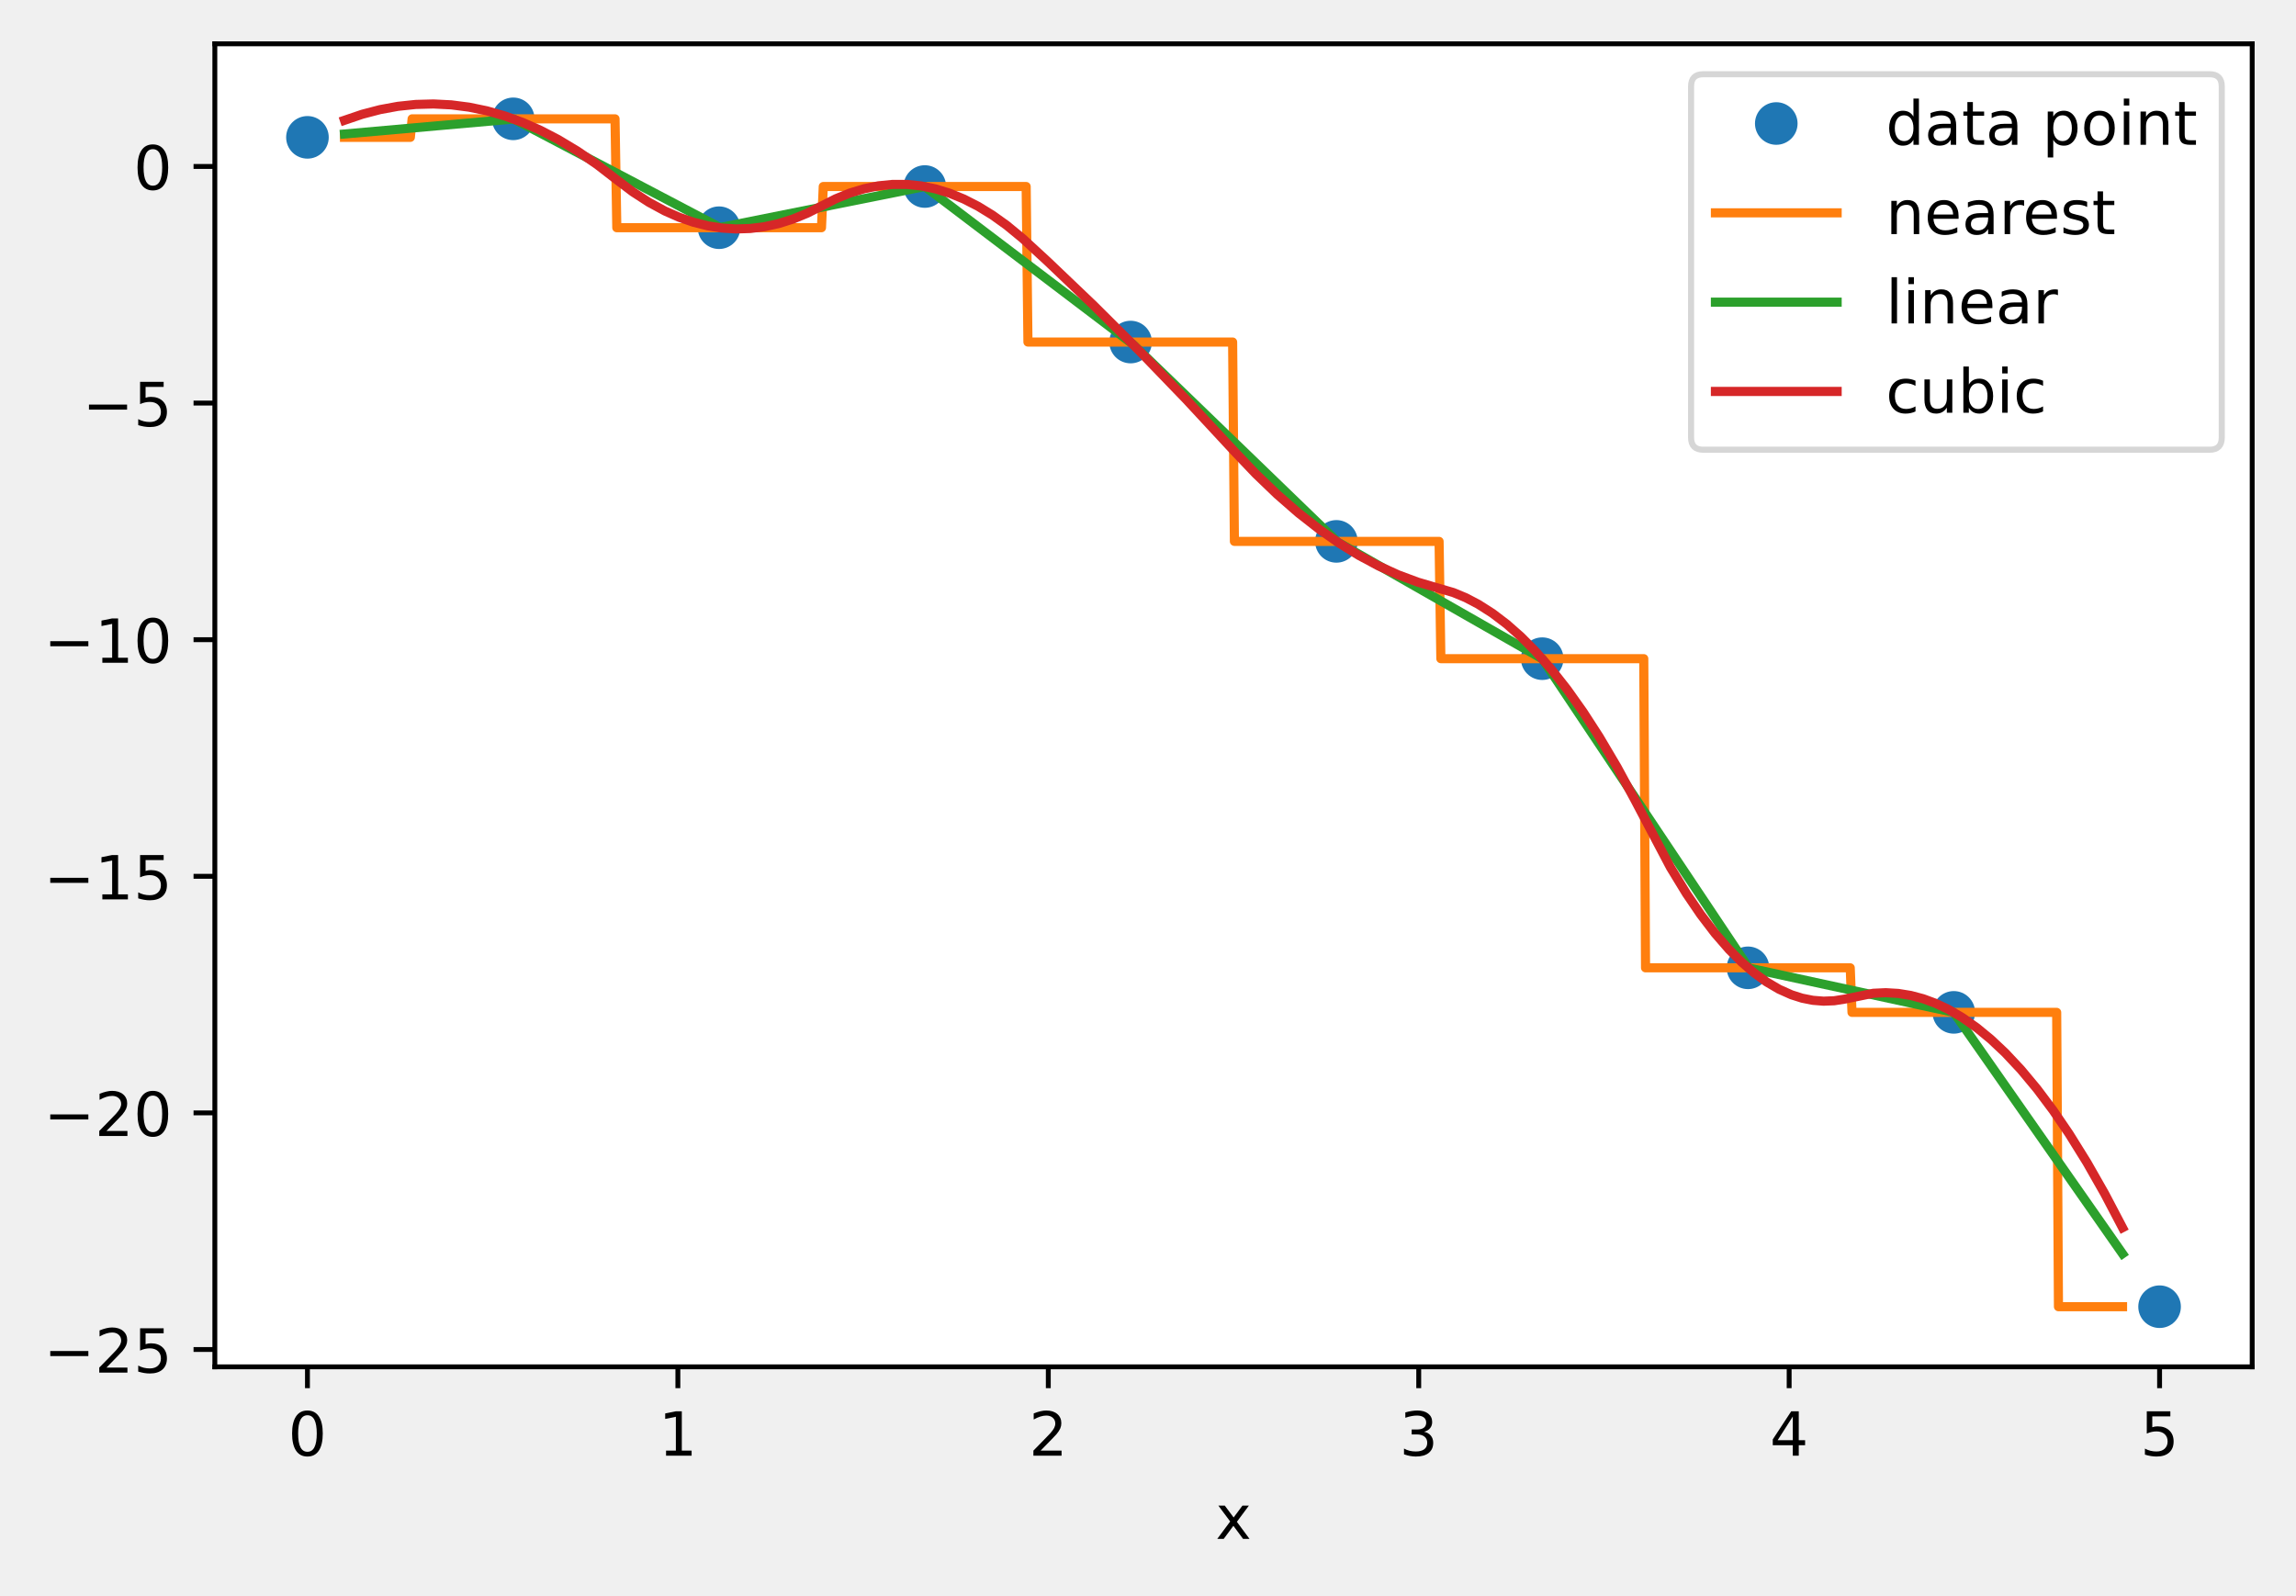
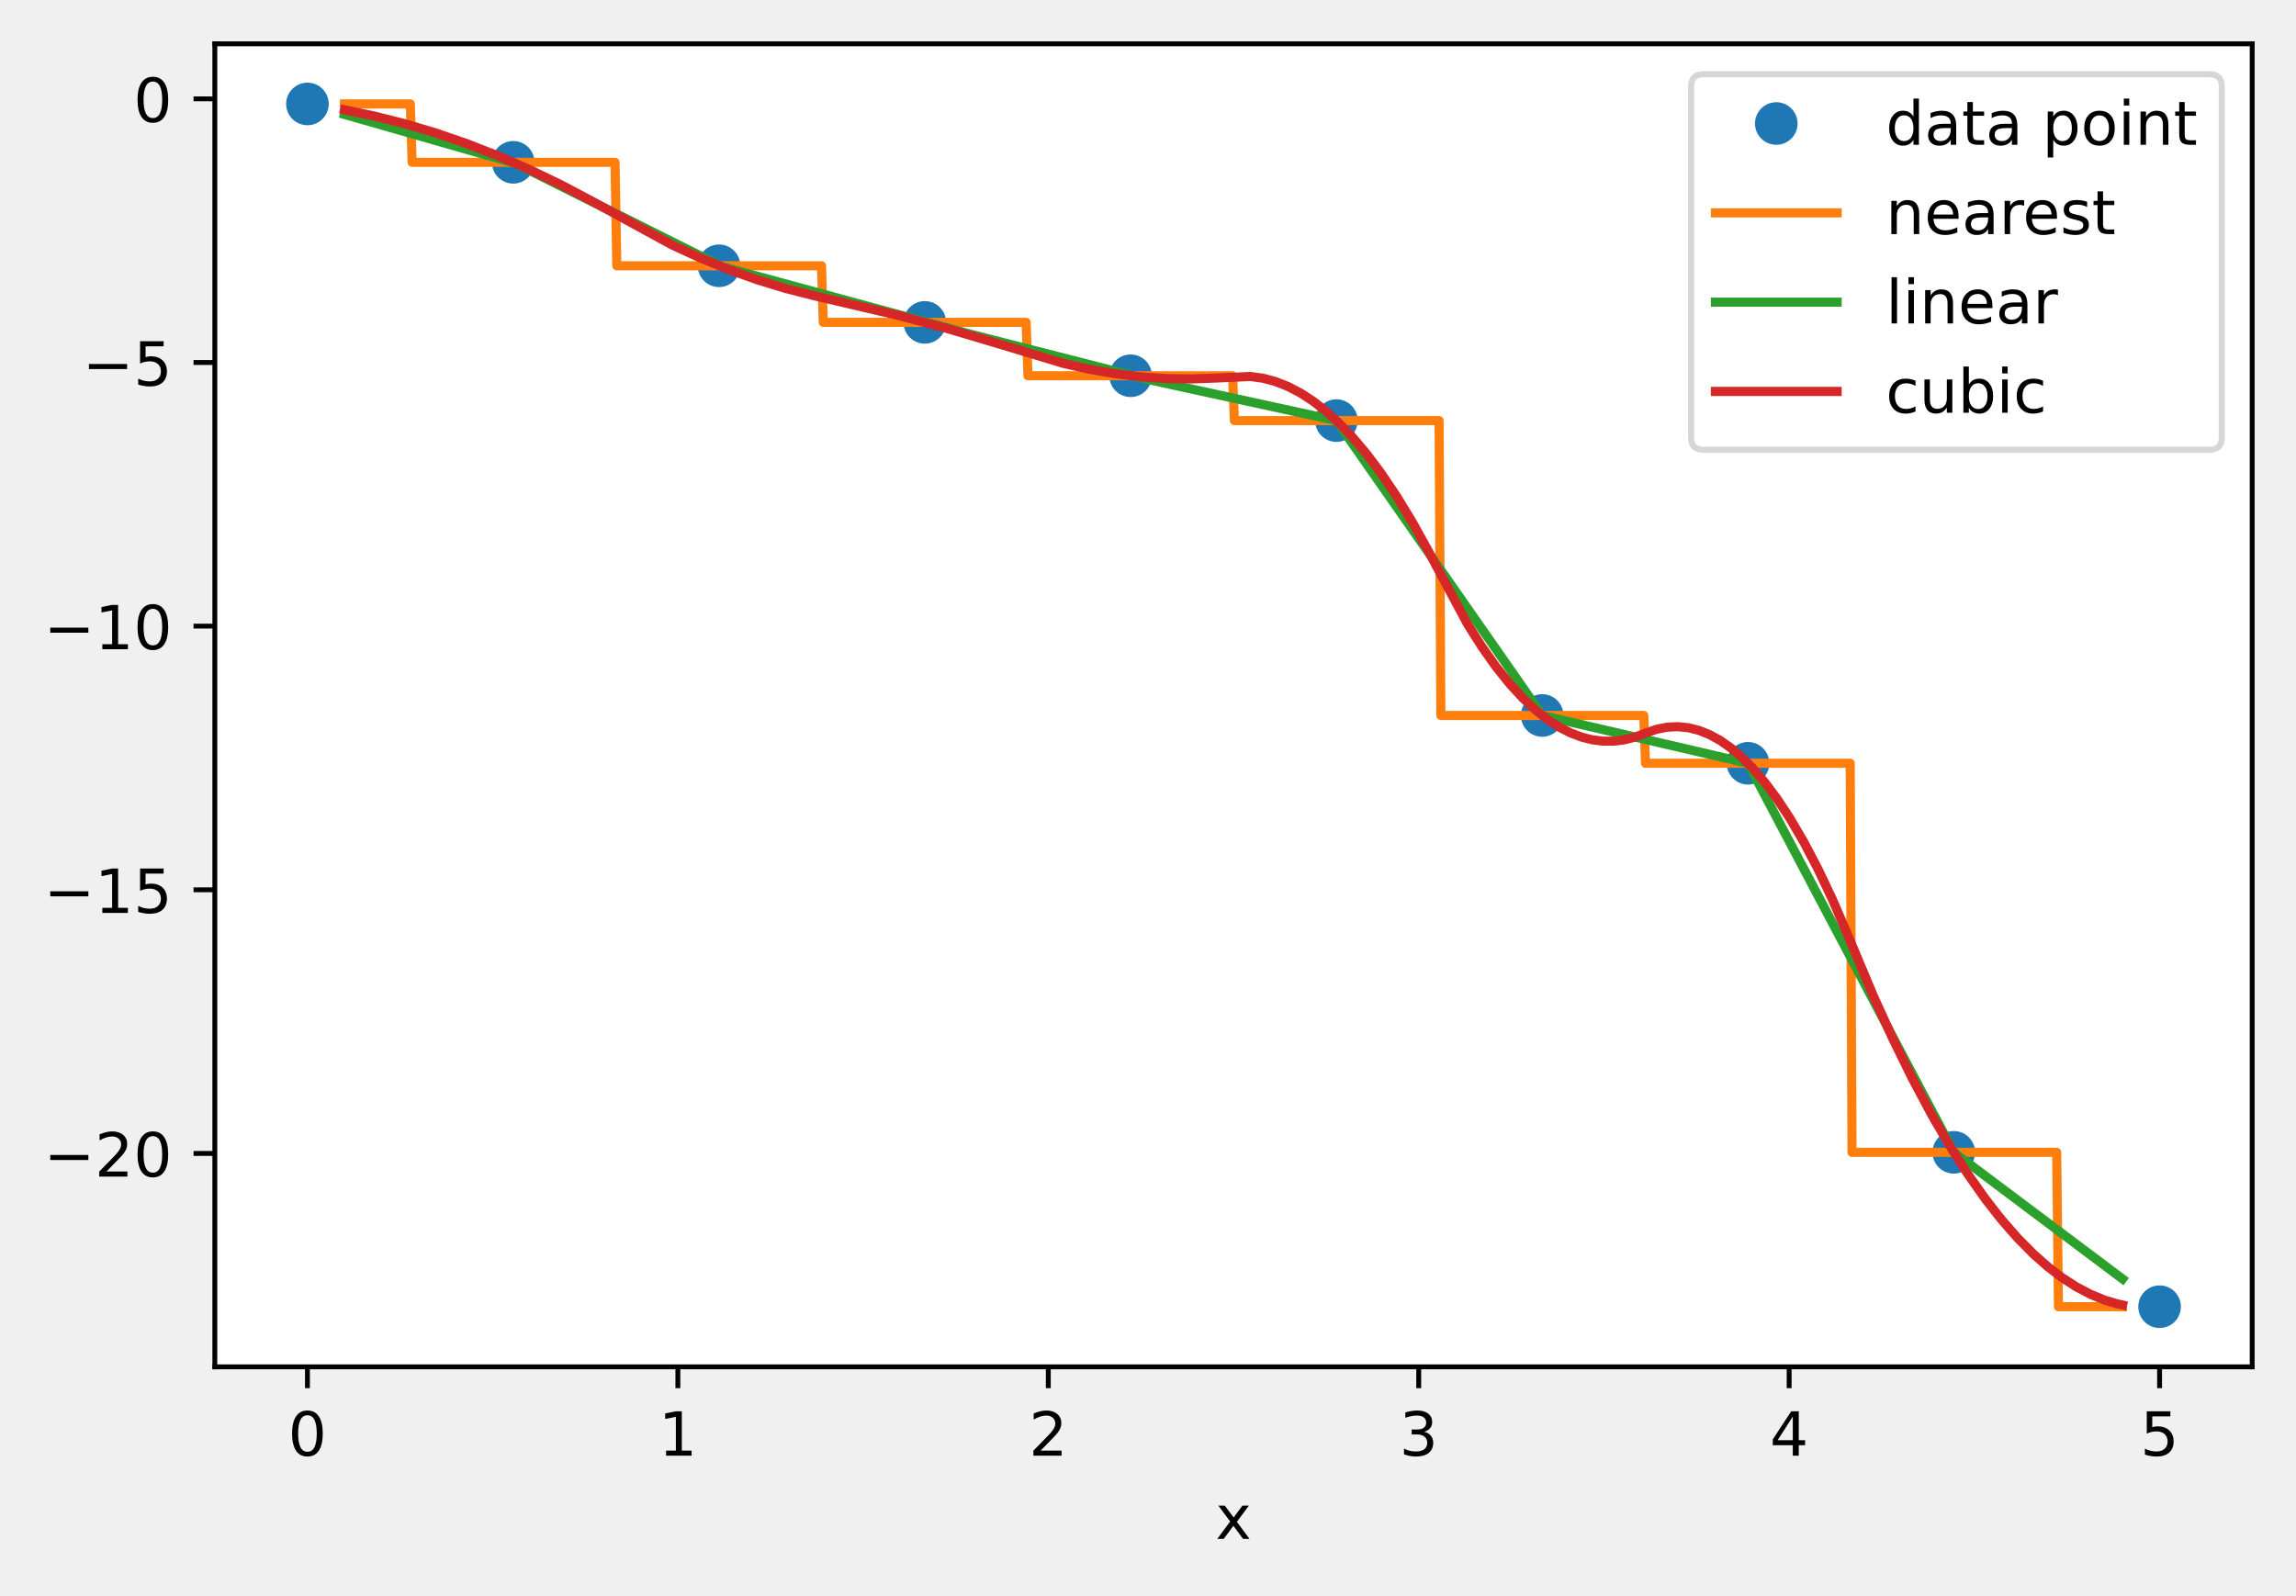
<svg xmlns="http://www.w3.org/2000/svg" xmlns:xlink="http://www.w3.org/1999/xlink" height="262.196pt" version="1.1" viewBox="0 0 377.305 262.196" width="377.305pt">
  <defs>
    <style type="text/css">*{stroke-linecap:butt;stroke-linejoin:round;}</style>
  </defs>
  <g id="figure_1">
    <g id="patch_1">
      <path d="M 0 262.196  L 377.305 262.196  L 377.305 0  L 0 0  z " style="fill:none;" />
    </g>
    <g id="axes_1">
      <g id="patch_2">
        <path d="M 35.305 224.64  L 370.105 224.64  L 370.105 7.2  L 35.305 7.2  z " style="fill:#ffffff;" />
      </g>
      <g id="matplotlib.axis_1">
        <g id="xtick_1">
          <g id="line2d_1">
            <defs>
-               <path d="M 0 0  L 0 3.5  " id="m4b607a6149" style="stroke:#000000;stroke-width:0.8;" />
-             </defs>
-             <g>
-               <use style="stroke:#000000;stroke-width:0.8;" x="50.523" xlink:href="#m4b607a6149" y="224.64" />
+               <path d="M 0 0  L 0 3.5  " id="md61a249557" style="stroke:#000000;stroke-width:0.8;" />
+             </defs>
+             <g>
+               <use style="stroke:#000000;stroke-width:0.8;" x="50.523" xlink:href="#md61a249557" y="224.64" />
            </g>
          </g>
          <g id="text_1">
            <g transform="translate(47.34162 239.2384)scale(0.1 -0.1)">
              <defs>
                <path d="M 31.781 66.406  Q 24.172 66.406 20.328 58.906  Q 16.5 51.422 16.5 36.375  Q 16.5 21.391 20.328 13.891  Q 24.172 6.391 31.781 6.391  Q 39.453 6.391 43.281 13.891  Q 47.125 21.391 47.125 36.375  Q 47.125 51.422 43.281 58.906  Q 39.453 66.406 31.781 66.406  z M 31.781 74.219  Q 44.047 74.219 50.516 64.516  Q 56.984 54.828 56.984 36.375  Q 56.984 17.969 50.516 8.266  Q 44.047 -1.422 31.781 -1.422  Q 19.531 -1.422 13.062 8.266  Q 6.594 17.969 6.594 36.375  Q 6.594 54.828 13.062 64.516  Q 19.531 74.219 31.781 74.219  z " id="DejaVuSans-48" />
              </defs>
              <use xlink:href="#DejaVuSans-48" />
            </g>
          </g>
        </g>
        <g id="xtick_2">
          <g id="line2d_2">
            <g>
-               <use style="stroke:#000000;stroke-width:0.8;" x="111.396" xlink:href="#m4b607a6149" y="224.64" />
+               <use style="stroke:#000000;stroke-width:0.8;" x="111.396" xlink:href="#md61a249557" y="224.64" />
            </g>
          </g>
          <g id="text_2">
            <g transform="translate(108.2143 239.2384)scale(0.1 -0.1)">
              <defs>
                <path d="M 12.406 8.297  L 28.516 8.297  L 28.516 63.922  L 10.984 60.406  L 10.984 69.391  L 28.422 72.906  L 38.281 72.906  L 38.281 8.297  L 54.391 8.297  L 54.391 0  L 12.406 0  z " id="DejaVuSans-49" />
              </defs>
              <use xlink:href="#DejaVuSans-49" />
            </g>
          </g>
        </g>
        <g id="xtick_3">
          <g id="line2d_3">
            <g>
-               <use style="stroke:#000000;stroke-width:0.8;" x="172.268" xlink:href="#m4b607a6149" y="224.64" />
+               <use style="stroke:#000000;stroke-width:0.8;" x="172.268" xlink:href="#md61a249557" y="224.64" />
            </g>
          </g>
          <g id="text_3">
            <g transform="translate(169.0871 239.2384)scale(0.1 -0.1)">
              <defs>
                <path d="M 19.188 8.297  L 53.609 8.297  L 53.609 0  L 7.328 0  L 7.328 8.297  Q 12.938 14.109 22.625 23.891  Q 32.328 33.688 34.812 36.531  Q 39.547 41.844 41.422 45.531  Q 43.312 49.219 43.312 52.781  Q 43.312 58.594 39.234 62.25  Q 35.156 65.922 28.609 65.922  Q 23.969 65.922 18.812 64.312  Q 13.672 62.703 7.812 59.422  L 7.812 69.391  Q 13.766 71.781 18.938 73  Q 24.125 74.219 28.422 74.219  Q 39.75 74.219 46.484 68.547  Q 53.219 62.891 53.219 53.422  Q 53.219 48.922 51.531 44.891  Q 49.859 40.875 45.406 35.406  Q 44.188 33.984 37.641 27.219  Q 31.109 20.453 19.188 8.297  z " id="DejaVuSans-50" />
              </defs>
              <use xlink:href="#DejaVuSans-50" />
            </g>
          </g>
        </g>
        <g id="xtick_4">
          <g id="line2d_4">
            <g>
-               <use style="stroke:#000000;stroke-width:0.8;" x="233.141" xlink:href="#m4b607a6149" y="224.64" />
+               <use style="stroke:#000000;stroke-width:0.8;" x="233.141" xlink:href="#md61a249557" y="224.64" />
            </g>
          </g>
          <g id="text_4">
            <g transform="translate(229.9598 239.2384)scale(0.1 -0.1)">
              <defs>
                <path d="M 40.578 39.312  Q 47.656 37.797 51.625 33  Q 55.609 28.219 55.609 21.188  Q 55.609 10.406 48.188 4.484  Q 40.766 -1.422 27.094 -1.422  Q 22.516 -1.422 17.656 -0.516  Q 12.797 0.391 7.625 2.203  L 7.625 11.719  Q 11.719 9.328 16.594 8.109  Q 21.484 6.891 26.812 6.891  Q 36.078 6.891 40.938 10.547  Q 45.797 14.203 45.797 21.188  Q 45.797 27.641 41.281 31.266  Q 36.766 34.906 28.719 34.906  L 20.219 34.906  L 20.219 43.016  L 29.109 43.016  Q 36.375 43.016 40.234 45.922  Q 44.094 48.828 44.094 54.297  Q 44.094 59.906 40.109 62.906  Q 36.141 65.922 28.719 65.922  Q 24.656 65.922 20.016 65.031  Q 15.375 64.156 9.812 62.312  L 9.812 71.094  Q 15.438 72.656 20.344 73.438  Q 25.25 74.219 29.594 74.219  Q 40.828 74.219 47.359 69.109  Q 53.906 64.016 53.906 55.328  Q 53.906 49.266 50.438 45.094  Q 46.969 40.922 40.578 39.312  z " id="DejaVuSans-51" />
              </defs>
              <use xlink:href="#DejaVuSans-51" />
            </g>
          </g>
        </g>
        <g id="xtick_5">
          <g id="line2d_5">
            <g>
-               <use style="stroke:#000000;stroke-width:0.8;" x="294.014" xlink:href="#m4b607a6149" y="224.64" />
+               <use style="stroke:#000000;stroke-width:0.8;" x="294.014" xlink:href="#md61a249557" y="224.64" />
            </g>
          </g>
          <g id="text_5">
            <g transform="translate(290.8325 239.2384)scale(0.1 -0.1)">
              <defs>
                <path d="M 37.797 64.312  L 12.891 25.391  L 37.797 25.391  z M 35.203 72.906  L 47.609 72.906  L 47.609 25.391  L 58.016 25.391  L 58.016 17.188  L 47.609 17.188  L 47.609 0  L 37.797 0  L 37.797 17.188  L 4.891 17.188  L 4.891 26.703  z " id="DejaVuSans-52" />
              </defs>
              <use xlink:href="#DejaVuSans-52" />
            </g>
          </g>
        </g>
        <g id="xtick_6">
          <g id="line2d_6">
            <g>
-               <use style="stroke:#000000;stroke-width:0.8;" x="354.887" xlink:href="#m4b607a6149" y="224.64" />
+               <use style="stroke:#000000;stroke-width:0.8;" x="354.887" xlink:href="#md61a249557" y="224.64" />
            </g>
          </g>
          <g id="text_6">
            <g transform="translate(351.7053 239.2384)scale(0.1 -0.1)">
              <defs>
                <path d="M 10.797 72.906  L 49.516 72.906  L 49.516 64.594  L 19.828 64.594  L 19.828 46.734  Q 21.969 47.469 24.109 47.828  Q 26.266 48.188 28.422 48.188  Q 40.625 48.188 47.75 41.5  Q 54.891 34.812 54.891 23.391  Q 54.891 11.625 47.562 5.094  Q 40.234 -1.422 26.906 -1.422  Q 22.312 -1.422 17.547 -0.641  Q 12.797 0.141 7.719 1.703  L 7.719 11.625  Q 12.109 9.234 16.797 8.062  Q 21.484 6.891 26.703 6.891  Q 35.156 6.891 40.078 11.328  Q 45.016 15.766 45.016 23.391  Q 45.016 31 40.078 35.438  Q 35.156 39.891 26.703 39.891  Q 22.75 39.891 18.812 39.016  Q 14.891 38.141 10.797 36.281  z " id="DejaVuSans-53" />
              </defs>
              <use xlink:href="#DejaVuSans-53" />
            </g>
          </g>
        </g>
        <g id="text_7">
          <g transform="translate(199.7453 252.9166)scale(0.1 -0.1)">
            <defs>
              <path d="M 54.891 54.688  L 35.109 28.078  L 55.906 0  L 45.312 0  L 29.391 21.484  L 13.484 0  L 2.875 0  L 24.125 28.609  L 4.688 54.688  L 15.281 54.688  L 29.781 35.203  L 44.281 54.688  z " id="DejaVuSans-120" />
            </defs>
            <use xlink:href="#DejaVuSans-120" />
          </g>
        </g>
      </g>
      <g id="matplotlib.axis_2">
        <g id="ytick_1">
          <g id="line2d_7">
            <defs>
-               <path d="M 0 0  L -3.5 0  " id="m56999bd6c0" style="stroke:#000000;stroke-width:0.8;" />
-             </defs>
-             <g>
-               <use style="stroke:#000000;stroke-width:0.8;" x="35.305" xlink:href="#m56999bd6c0" y="221.791" />
+               <path d="M 0 0  L -3.5 0  " id="mfd9211134d" style="stroke:#000000;stroke-width:0.8;" />
+             </defs>
+             <g>
+               <use style="stroke:#000000;stroke-width:0.8;" x="35.305" xlink:href="#mfd9211134d" y="189.568" />
            </g>
          </g>
          <g id="text_8">
-             <g transform="translate(7.2 225.5907)scale(0.1 -0.1)">
+             <g transform="translate(7.2 193.3668)scale(0.1 -0.1)">
              <defs>
                <path d="M 10.594 35.5  L 73.188 35.5  L 73.188 27.203  L 10.594 27.203  z " id="DejaVuSans-8722" />
              </defs>
-               <use xlink:href="#DejaVuSans-8722" />
-               <use x="83.789" xlink:href="#DejaVuSans-50" />
-               <use x="147.412" xlink:href="#DejaVuSans-53" />
-             </g>
-           </g>
-         </g>
-         <g id="ytick_2">
-           <g id="line2d_8">
-             <g>
-               <use style="stroke:#000000;stroke-width:0.8;" x="35.305" xlink:href="#m56999bd6c0" y="182.905" />
-             </g>
-           </g>
-           <g id="text_9">
-             <g transform="translate(7.2 186.7039)scale(0.1 -0.1)">
              <use xlink:href="#DejaVuSans-8722" />
              <use x="83.789" xlink:href="#DejaVuSans-50" />
              <use x="147.412" xlink:href="#DejaVuSans-48" />
            </g>
          </g>
        </g>
-         <g id="ytick_3">
-           <g id="line2d_9">
-             <g>
-               <use style="stroke:#000000;stroke-width:0.8;" x="35.305" xlink:href="#m56999bd6c0" y="144.018" />
-             </g>
-           </g>
-           <g id="text_10">
-             <g transform="translate(7.2 147.8171)scale(0.1 -0.1)">
+         <g id="ytick_2">
+           <g id="line2d_8">
+             <g>
+               <use style="stroke:#000000;stroke-width:0.8;" x="35.305" xlink:href="#mfd9211134d" y="146.237" />
+             </g>
+           </g>
+           <g id="text_9">
+             <g transform="translate(7.2 150.0357)scale(0.1 -0.1)">
              <use xlink:href="#DejaVuSans-8722" />
              <use x="83.789" xlink:href="#DejaVuSans-49" />
              <use x="147.412" xlink:href="#DejaVuSans-53" />
            </g>
          </g>
        </g>
-         <g id="ytick_4">
-           <g id="line2d_10">
-             <g>
-               <use style="stroke:#000000;stroke-width:0.8;" x="35.305" xlink:href="#m56999bd6c0" y="105.131" />
-             </g>
-           </g>
-           <g id="text_11">
-             <g transform="translate(7.2 108.9303)scale(0.1 -0.1)">
+         <g id="ytick_3">
+           <g id="line2d_9">
+             <g>
+               <use style="stroke:#000000;stroke-width:0.8;" x="35.305" xlink:href="#mfd9211134d" y="102.905" />
+             </g>
+           </g>
+           <g id="text_10">
+             <g transform="translate(7.2 106.7047)scale(0.1 -0.1)">
              <use xlink:href="#DejaVuSans-8722" />
              <use x="83.789" xlink:href="#DejaVuSans-49" />
              <use x="147.412" xlink:href="#DejaVuSans-48" />
            </g>
          </g>
        </g>
+         <g id="ytick_4">
+           <g id="line2d_10">
+             <g>
+               <use style="stroke:#000000;stroke-width:0.8;" x="35.305" xlink:href="#mfd9211134d" y="59.574" />
+             </g>
+           </g>
+           <g id="text_11">
+             <g transform="translate(13.5625 63.37366)scale(0.1 -0.1)">
+               <use xlink:href="#DejaVuSans-8722" />
+               <use x="83.789" xlink:href="#DejaVuSans-53" />
+             </g>
+           </g>
+         </g>
        <g id="ytick_5">
          <g id="line2d_11">
            <g>
-               <use style="stroke:#000000;stroke-width:0.8;" x="35.305" xlink:href="#m56999bd6c0" y="66.244" />
+               <use style="stroke:#000000;stroke-width:0.8;" x="35.305" xlink:href="#mfd9211134d" y="16.243" />
            </g>
          </g>
          <g id="text_12">
-             <g transform="translate(13.5625 70.04354)scale(0.1 -0.1)">
-               <use xlink:href="#DejaVuSans-8722" />
-               <use x="83.789" xlink:href="#DejaVuSans-53" />
-             </g>
-           </g>
-         </g>
-         <g id="ytick_6">
-           <g id="line2d_12">
-             <g>
-               <use style="stroke:#000000;stroke-width:0.8;" x="35.305" xlink:href="#m56999bd6c0" y="27.358" />
-             </g>
-           </g>
-           <g id="text_13">
-             <g transform="translate(21.94219 31.15675)scale(0.1 -0.1)">
+             <g transform="translate(21.94219 20.04263)scale(0.1 -0.1)">
              <use xlink:href="#DejaVuSans-48" />
            </g>
          </g>
        </g>
      </g>
+       <g id="line2d_12">
+         <defs>
+           <path d="M 0 3  C 0.796 3 1.559 2.684 2.121 2.121  C 2.684 1.559 3 0.796 3 0  C 3 -0.796 2.684 -1.559 2.121 -2.121  C 1.559 -2.684 0.796 -3 0 -3  C -0.796 -3 -1.559 -2.684 -2.121 -2.121  C -2.684 -1.559 -3 -0.796 -3 0  C -3 0.796 -2.684 1.559 -2.121 2.121  C -1.559 2.684 -0.796 3 0 3  z " id="m081d54d1bf" style="stroke:#1f77b4;" />
+         </defs>
+         <g clip-path="url(#pec4d438a23)">
+           <use style="fill:#1f77b4;stroke:#1f77b4;" x="50.523" xlink:href="#m081d54d1bf" y="17.084" />
+           <use style="fill:#1f77b4;stroke:#1f77b4;" x="84.341" xlink:href="#m081d54d1bf" y="26.674" />
+           <use style="fill:#1f77b4;stroke:#1f77b4;" x="118.159" xlink:href="#m081d54d1bf" y="43.681" />
+           <use style="fill:#1f77b4;stroke:#1f77b4;" x="151.977" xlink:href="#m081d54d1bf" y="52.982" />
+           <use style="fill:#1f77b4;stroke:#1f77b4;" x="185.796" xlink:href="#m081d54d1bf" y="61.756" />
+           <use style="fill:#1f77b4;stroke:#1f77b4;" x="219.614" xlink:href="#m081d54d1bf" y="69.125" />
+           <use style="fill:#1f77b4;stroke:#1f77b4;" x="253.432" xlink:href="#m081d54d1bf" y="117.588" />
+           <use style="fill:#1f77b4;stroke:#1f77b4;" x="287.25" xlink:href="#m081d54d1bf" y="125.445" />
+           <use style="fill:#1f77b4;stroke:#1f77b4;" x="321.068" xlink:href="#m081d54d1bf" y="189.386" />
+           <use style="fill:#1f77b4;stroke:#1f77b4;" x="354.887" xlink:href="#m081d54d1bf" y="214.756" />
+         </g>
+       </g>
      <g id="line2d_13">
-         <defs>
-           <path d="M 0 3  C 0.796 3 1.559 2.684 2.121 2.121  C 2.684 1.559 3 0.796 3 0  C 3 -0.796 2.684 -1.559 2.121 -2.121  C 1.559 -2.684 0.796 -3 0 -3  C -0.796 -3 -1.559 -2.684 -2.121 -2.121  C -2.684 -1.559 -3 -0.796 -3 0  C -3 0.796 -2.684 1.559 -2.121 2.121  C -1.559 2.684 -0.796 3 0 3  z " id="m42712ae49e" style="stroke:#1f77b4;" />
-         </defs>
-         <g clip-path="url(#pb7394a1b61)">
-           <use style="fill:#1f77b4;stroke:#1f77b4;" x="50.523" xlink:href="#m42712ae49e" y="22.572" />
-           <use style="fill:#1f77b4;stroke:#1f77b4;" x="84.341" xlink:href="#m42712ae49e" y="19.531" />
-           <use style="fill:#1f77b4;stroke:#1f77b4;" x="118.159" xlink:href="#m42712ae49e" y="37.424" />
-           <use style="fill:#1f77b4;stroke:#1f77b4;" x="151.977" xlink:href="#m42712ae49e" y="30.655" />
-           <use style="fill:#1f77b4;stroke:#1f77b4;" x="185.796" xlink:href="#m42712ae49e" y="56.215" />
-           <use style="fill:#1f77b4;stroke:#1f77b4;" x="219.614" xlink:href="#m42712ae49e" y="88.975" />
-           <use style="fill:#1f77b4;stroke:#1f77b4;" x="253.432" xlink:href="#m42712ae49e" y="108.253" />
-           <use style="fill:#1f77b4;stroke:#1f77b4;" x="287.25" xlink:href="#m42712ae49e" y="159.061" />
-           <use style="fill:#1f77b4;stroke:#1f77b4;" x="321.068" xlink:href="#m42712ae49e" y="166.383" />
-           <use style="fill:#1f77b4;stroke:#1f77b4;" x="354.887" xlink:href="#m42712ae49e" y="214.756" />
-         </g>
+         <path clip-path="url(#pec4d438a23)" d="M 56.61 17.084  L 67.432 17.084  L 67.724 26.674  L 101.067 26.674  L 101.36 43.681  L 134.995 43.681  L 135.288 52.982  L 168.631 52.982  L 168.923 61.756  L 202.558 61.756  L 202.851 69.125  L 236.486 69.125  L 236.779 117.588  L 270.122 117.588  L 270.414 125.445  L 304.05 125.445  L 304.342 189.386  L 337.977 189.386  L 338.27 214.756  L 348.799 214.756  L 348.799 214.756  " style="fill:none;stroke:#ff7f0e;stroke-linecap:square;stroke-width:1.5;" />
      </g>
      <g id="line2d_14">
-         <path clip-path="url(#pb7394a1b61)" d="M 56.61 22.572  L 67.432 22.572  L 67.724 19.531  L 101.067 19.531  L 101.36 37.424  L 134.995 37.424  L 135.288 30.655  L 168.631 30.655  L 168.923 56.215  L 202.558 56.215  L 202.851 88.975  L 236.486 88.975  L 236.779 108.253  L 270.122 108.253  L 270.414 159.061  L 304.05 159.061  L 304.342 166.383  L 337.977 166.383  L 338.27 214.756  L 348.799 214.756  L 348.799 214.756  " style="fill:none;stroke:#ff7f0e;stroke-linecap:square;stroke-width:1.5;" />
+         <path clip-path="url(#pec4d438a23)" d="M 56.61 18.81  L 84.688 26.848  L 118.616 43.806  L 159.271 54.874  L 188.519 62.349  L 219.522 69.105  L 220.107 69.832  L 253.45 117.592  L 287.086 125.407  L 287.378 125.687  L 321.013 189.282  L 321.891 190.003  L 348.799 210.19  L 348.799 210.19  " style="fill:none;stroke:#2ca02c;stroke-linecap:square;stroke-width:1.5;" />
      </g>
      <g id="line2d_15">
-         <path clip-path="url(#pb7394a1b61)" d="M 56.61 22.025  L 84.396 19.56  L 118.324 37.391  L 151.959 30.659  L 154.299 32.41  L 186.179 56.587  L 219.815 89.09  L 253.45 108.281  L 287.378 159.089  L 321.013 166.371  L 321.891 167.559  L 348.799 206.049  L 348.799 206.049  " style="fill:none;stroke:#2ca02c;stroke-linecap:square;stroke-width:1.5;" />
-       </g>
-       <g id="line2d_16">
-         <path clip-path="url(#pb7394a1b61)" d="M 56.61 19.771  L 59.535 18.777  L 62.46 18.012  L 65.385 17.475  L 68.309 17.166  L 71.234 17.086  L 74.159 17.234  L 77.084 17.611  L 80.009 18.215  L 82.933 19.049  L 85.858 20.11  L 88.783 21.401  L 91.708 22.919  L 94.925 24.853  L 98.143 27.064  L 101.36 29.55  L 103.992 31.538  L 106.624 33.246  L 109.257 34.674  L 111.597 35.707  L 113.937 36.519  L 116.276 37.11  L 118.616 37.479  L 120.956 37.626  L 123.296 37.552  L 125.636 37.257  L 127.976 36.74  L 130.315 36.001  L 132.655 35.041  L 134.995 33.86  L 137.335 32.673  L 139.675 31.723  L 142.015 31.013  L 144.355 30.54  L 146.694 30.307  L 149.034 30.311  L 151.374 30.554  L 153.714 31.035  L 156.054 31.755  L 158.394 32.713  L 160.734 33.909  L 163.073 35.344  L 165.413 37.017  L 168.046 39.184  L 172.14 42.953  L 179.745 50.215  L 187.349 57.788  L 194.954 65.67  L 202.851 74.183  L 206.361 77.869  L 209.87 81.243  L 213.38 84.305  L 216.89 87.056  L 220.107 89.303  L 223.325 91.288  L 226.542 93.01  L 229.759 94.471  L 232.977 95.67  L 235.901 96.532  L 238.826 97.383  L 240.874 98.234  L 242.921 99.305  L 245.261 100.797  L 247.601 102.576  L 249.94 104.64  L 252.28 106.991  L 254.913 109.978  L 257.545 113.328  L 260.177 117.039  L 262.81 121.113  L 265.734 126.065  L 268.659 131.464  L 274.509 142.56  L 277.141 146.872  L 279.481 150.31  L 281.821 153.377  L 284.161 156.072  L 286.208 158.126  L 288.256 159.895  L 290.303 161.379  L 292.35 162.579  L 294.398 163.495  L 296.153 164.053  L 297.907 164.402  L 299.662 164.542  L 301.417 164.474  L 303.172 164.196  L 307.852 163.242  L 309.899 163.149  L 311.947 163.268  L 313.994 163.6  L 316.041 164.144  L 318.089 164.901  L 320.136 165.871  L 322.476 167.239  L 324.816 168.885  L 327.156 170.809  L 329.495 173.011  L 332.128 175.819  L 334.76 178.979  L 337.392 182.491  L 340.025 186.354  L 342.95 191.058  L 345.874 196.196  L 348.799 201.768  L 348.799 201.768  " style="fill:none;stroke:#d62728;stroke-linecap:square;stroke-width:1.5;" />
+         <path clip-path="url(#pec4d438a23)" d="M 56.61 18.051  L 61.582 19.089  L 66.555 20.348  L 71.527 21.83  L 76.499 23.534  L 81.764 25.581  L 87.028 27.876  L 92.293 30.421  L 97.558 33.215  L 110.427 40.25  L 115.106 42.405  L 119.786 44.318  L 124.466 45.99  L 129.146 47.42  L 133.825 48.608  L 147.864 51.898  L 156.054 54.111  L 164.536 56.638  L 174.773 59.731  L 179.16 60.719  L 183.547 61.466  L 187.642 61.946  L 191.737 62.216  L 195.831 62.276  L 199.926 62.126  L 205.483 61.874  L 207.531 62.157  L 209.578 62.701  L 211.625 63.505  L 213.673 64.568  L 215.72 65.891  L 217.767 67.474  L 219.815 69.317  L 222.155 71.742  L 224.495 74.506  L 226.834 77.609  L 229.467 81.506  L 232.099 85.832  L 234.731 90.588  L 241.166 102.578  L 243.506 106.277  L 245.846 109.582  L 248.186 112.493  L 250.233 114.717  L 252.28 116.639  L 254.328 118.26  L 256.375 119.578  L 258.13 120.468  L 259.885 121.137  L 261.64 121.584  L 263.395 121.809  L 265.15 121.812  L 266.904 121.594  L 268.659 121.154  L 270.414 120.493  L 272.169 119.873  L 273.924 119.518  L 275.679 119.427  L 277.434 119.6  L 279.189 120.038  L 280.944 120.74  L 282.698 121.706  L 284.453 122.937  L 286.208 124.432  L 287.963 126.192  L 290.01 128.579  L 292.058 131.325  L 294.105 134.432  L 296.445 138.423  L 298.785 142.884  L 301.125 147.816  L 303.757 153.925  L 307.852 163.679  L 311.069 170.754  L 314.286 177.303  L 317.504 183.327  L 320.429 188.346  L 323.353 192.931  L 326.278 197.081  L 328.91 200.444  L 331.543 203.456  L 334.175 206.115  L 336.515 208.183  L 338.855 209.973  L 341.195 211.485  L 343.535 212.719  L 345.874 213.675  L 347.922 214.283  L 348.799 214.478  L 348.799 214.478  " style="fill:none;stroke:#d62728;stroke-linecap:square;stroke-width:1.5;" />
      </g>
      <g id="patch_3">
        <path d="M 35.305 224.64  L 35.305 7.2  " style="fill:none;stroke:#000000;stroke-linecap:square;stroke-linejoin:miter;stroke-width:0.8;" />
      </g>
      <g id="patch_4">
        <path d="M 370.105 224.64  L 370.105 7.2  " style="fill:none;stroke:#000000;stroke-linecap:square;stroke-linejoin:miter;stroke-width:0.8;" />
      </g>
      <g id="patch_5">
        <path d="M 35.305 224.64  L 370.105 224.64  " style="fill:none;stroke:#000000;stroke-linecap:square;stroke-linejoin:miter;stroke-width:0.8;" />
      </g>
      <g id="patch_6">
        <path d="M 35.305 7.2  L 370.105 7.2  " style="fill:none;stroke:#000000;stroke-linecap:square;stroke-linejoin:miter;stroke-width:0.8;" />
      </g>
      <g id="legend_1">
        <g id="patch_7">
          <path d="M 279.898 73.912  L 363.105 73.912  Q 365.105 73.912 365.105 71.912  L 365.105 14.2  Q 365.105 12.2 363.105 12.2  L 279.898 12.2  Q 277.898 12.2 277.898 14.2  L 277.898 71.912  Q 277.898 73.912 279.898 73.912  z " style="fill:#ffffff;opacity:0.8;stroke:#cccccc;stroke-linejoin:miter;" />
        </g>
-         <g id="line2d_17" />
-         <g id="line2d_18">
+         <g id="line2d_16" />
+         <g id="line2d_17">
          <g>
-             <use style="fill:#1f77b4;stroke:#1f77b4;" x="291.898" xlink:href="#m42712ae49e" y="20.298" />
-           </g>
-         </g>
-         <g id="text_14">
+             <use style="fill:#1f77b4;stroke:#1f77b4;" x="291.898" xlink:href="#m081d54d1bf" y="20.298" />
+           </g>
+         </g>
+         <g id="text_13">
          <g transform="translate(309.8984 23.79844)scale(0.1 -0.1)">
            <defs>
              <path d="M 45.406 46.391  L 45.406 75.984  L 54.391 75.984  L 54.391 0  L 45.406 0  L 45.406 8.203  Q 42.578 3.328 38.25 0.953  Q 33.938 -1.422 27.875 -1.422  Q 17.969 -1.422 11.734 6.484  Q 5.516 14.406 5.516 27.297  Q 5.516 40.188 11.734 48.094  Q 17.969 56 27.875 56  Q 33.938 56 38.25 53.625  Q 42.578 51.266 45.406 46.391  z M 14.797 27.297  Q 14.797 17.391 18.875 11.75  Q 22.953 6.109 30.078 6.109  Q 37.203 6.109 41.297 11.75  Q 45.406 17.391 45.406 27.297  Q 45.406 37.203 41.297 42.844  Q 37.203 48.484 30.078 48.484  Q 22.953 48.484 18.875 42.844  Q 14.797 37.203 14.797 27.297  z " id="DejaVuSans-100" />
              <path d="M 34.281 27.484  Q 23.391 27.484 19.188 25  Q 14.984 22.516 14.984 16.5  Q 14.984 11.719 18.141 8.906  Q 21.297 6.109 26.703 6.109  Q 34.188 6.109 38.703 11.406  Q 43.219 16.703 43.219 25.484  L 43.219 27.484  z M 52.203 31.203  L 52.203 0  L 43.219 0  L 43.219 8.297  Q 40.141 3.328 35.547 0.953  Q 30.953 -1.422 24.312 -1.422  Q 15.922 -1.422 10.953 3.297  Q 6 8.016 6 15.922  Q 6 25.141 12.172 29.828  Q 18.359 34.516 30.609 34.516  L 43.219 34.516  L 43.219 35.406  Q 43.219 41.609 39.141 45  Q 35.062 48.391 27.688 48.391  Q 23 48.391 18.547 47.266  Q 14.109 46.141 10.016 43.891  L 10.016 52.203  Q 14.938 54.109 19.578 55.047  Q 24.219 56 28.609 56  Q 40.484 56 46.344 49.844  Q 52.203 43.703 52.203 31.203  z " id="DejaVuSans-97" />
              <path d="M 18.312 70.219  L 18.312 54.688  L 36.812 54.688  L 36.812 47.703  L 18.312 47.703  L 18.312 18.016  Q 18.312 11.328 20.141 9.422  Q 21.969 7.516 27.594 7.516  L 36.812 7.516  L 36.812 0  L 27.594 0  Q 17.188 0 13.234 3.875  Q 9.281 7.766 9.281 18.016  L 9.281 47.703  L 2.688 47.703  L 2.688 54.688  L 9.281 54.688  L 9.281 70.219  z " id="DejaVuSans-116" />
              <path id="DejaVuSans-32" />
              <path d="M 18.109 8.203  L 18.109 -20.797  L 9.078 -20.797  L 9.078 54.688  L 18.109 54.688  L 18.109 46.391  Q 20.953 51.266 25.266 53.625  Q 29.594 56 35.594 56  Q 45.562 56 51.781 48.094  Q 58.016 40.188 58.016 27.297  Q 58.016 14.406 51.781 6.484  Q 45.562 -1.422 35.594 -1.422  Q 29.594 -1.422 25.266 0.953  Q 20.953 3.328 18.109 8.203  z M 48.688 27.297  Q 48.688 37.203 44.609 42.844  Q 40.531 48.484 33.406 48.484  Q 26.266 48.484 22.188 42.844  Q 18.109 37.203 18.109 27.297  Q 18.109 17.391 22.188 11.75  Q 26.266 6.109 33.406 6.109  Q 40.531 6.109 44.609 11.75  Q 48.688 17.391 48.688 27.297  z " id="DejaVuSans-112" />
              <path d="M 30.609 48.391  Q 23.391 48.391 19.188 42.75  Q 14.984 37.109 14.984 27.297  Q 14.984 17.484 19.156 11.844  Q 23.344 6.203 30.609 6.203  Q 37.797 6.203 41.984 11.859  Q 46.188 17.531 46.188 27.297  Q 46.188 37.016 41.984 42.703  Q 37.797 48.391 30.609 48.391  z M 30.609 56  Q 42.328 56 49.016 48.375  Q 55.719 40.766 55.719 27.297  Q 55.719 13.875 49.016 6.219  Q 42.328 -1.422 30.609 -1.422  Q 18.844 -1.422 12.172 6.219  Q 5.516 13.875 5.516 27.297  Q 5.516 40.766 12.172 48.375  Q 18.844 56 30.609 56  z " id="DejaVuSans-111" />
              <path d="M 9.422 54.688  L 18.406 54.688  L 18.406 0  L 9.422 0  z M 9.422 75.984  L 18.406 75.984  L 18.406 64.594  L 9.422 64.594  z " id="DejaVuSans-105" />
              <path d="M 54.891 33.016  L 54.891 0  L 45.906 0  L 45.906 32.719  Q 45.906 40.484 42.875 44.328  Q 39.844 48.188 33.797 48.188  Q 26.516 48.188 22.312 43.547  Q 18.109 38.922 18.109 30.906  L 18.109 0  L 9.078 0  L 9.078 54.688  L 18.109 54.688  L 18.109 46.188  Q 21.344 51.125 25.703 53.562  Q 30.078 56 35.797 56  Q 45.219 56 50.047 50.172  Q 54.891 44.344 54.891 33.016  z " id="DejaVuSans-110" />
            </defs>
            <use xlink:href="#DejaVuSans-100" />
            <use x="63.477" xlink:href="#DejaVuSans-97" />
            <use x="124.756" xlink:href="#DejaVuSans-116" />
            <use x="163.965" xlink:href="#DejaVuSans-97" />
            <use x="225.244" xlink:href="#DejaVuSans-32" />
            <use x="257.031" xlink:href="#DejaVuSans-112" />
            <use x="320.508" xlink:href="#DejaVuSans-111" />
            <use x="381.689" xlink:href="#DejaVuSans-105" />
            <use x="409.473" xlink:href="#DejaVuSans-110" />
            <use x="472.852" xlink:href="#DejaVuSans-116" />
          </g>
        </g>
-         <g id="line2d_19">
+         <g id="line2d_18">
          <path d="M 281.898 34.977  L 301.898 34.977  " style="fill:none;stroke:#ff7f0e;stroke-linecap:square;stroke-width:1.5;" />
        </g>
-         <g id="line2d_20" />
-         <g id="text_15">
+         <g id="line2d_19" />
+         <g id="text_14">
          <g transform="translate(309.8984 38.47656)scale(0.1 -0.1)">
            <defs>
              <path d="M 56.203 29.594  L 56.203 25.203  L 14.891 25.203  Q 15.484 15.922 20.484 11.062  Q 25.484 6.203 34.422 6.203  Q 39.594 6.203 44.453 7.469  Q 49.312 8.734 54.109 11.281  L 54.109 2.781  Q 49.266 0.734 44.188 -0.344  Q 39.109 -1.422 33.891 -1.422  Q 20.797 -1.422 13.156 6.188  Q 5.516 13.812 5.516 26.812  Q 5.516 40.234 12.766 48.109  Q 20.016 56 32.328 56  Q 43.359 56 49.781 48.891  Q 56.203 41.797 56.203 29.594  z M 47.219 32.234  Q 47.125 39.594 43.094 43.984  Q 39.062 48.391 32.422 48.391  Q 24.906 48.391 20.391 44.141  Q 15.875 39.891 15.188 32.172  z " id="DejaVuSans-101" />
              <path d="M 41.109 46.297  Q 39.594 47.172 37.812 47.578  Q 36.031 48 33.891 48  Q 26.266 48 22.188 43.047  Q 18.109 38.094 18.109 28.812  L 18.109 0  L 9.078 0  L 9.078 54.688  L 18.109 54.688  L 18.109 46.188  Q 20.953 51.172 25.484 53.578  Q 30.031 56 36.531 56  Q 37.453 56 38.578 55.875  Q 39.703 55.766 41.062 55.516  z " id="DejaVuSans-114" />
              <path d="M 44.281 53.078  L 44.281 44.578  Q 40.484 46.531 36.375 47.5  Q 32.281 48.484 27.875 48.484  Q 21.188 48.484 17.844 46.438  Q 14.5 44.391 14.5 40.281  Q 14.5 37.156 16.891 35.375  Q 19.281 33.594 26.516 31.984  L 29.594 31.297  Q 39.156 29.25 43.188 25.516  Q 47.219 21.781 47.219 15.094  Q 47.219 7.469 41.188 3.016  Q 35.156 -1.422 24.609 -1.422  Q 20.219 -1.422 15.453 -0.562  Q 10.688 0.297 5.422 2  L 5.422 11.281  Q 10.406 8.688 15.234 7.391  Q 20.062 6.109 24.812 6.109  Q 31.156 6.109 34.562 8.281  Q 37.984 10.453 37.984 14.406  Q 37.984 18.062 35.516 20.016  Q 33.062 21.969 24.703 23.781  L 21.578 24.516  Q 13.234 26.266 9.516 29.906  Q 5.812 33.547 5.812 39.891  Q 5.812 47.609 11.281 51.797  Q 16.75 56 26.812 56  Q 31.781 56 36.172 55.266  Q 40.578 54.547 44.281 53.078  z " id="DejaVuSans-115" />
            </defs>
            <use xlink:href="#DejaVuSans-110" />
            <use x="63.379" xlink:href="#DejaVuSans-101" />
            <use x="124.902" xlink:href="#DejaVuSans-97" />
            <use x="186.182" xlink:href="#DejaVuSans-114" />
            <use x="225.045" xlink:href="#DejaVuSans-101" />
            <use x="286.568" xlink:href="#DejaVuSans-115" />
            <use x="338.668" xlink:href="#DejaVuSans-116" />
          </g>
        </g>
-         <g id="line2d_21">
+         <g id="line2d_20">
          <path d="M 281.898 49.655  L 301.898 49.655  " style="fill:none;stroke:#2ca02c;stroke-linecap:square;stroke-width:1.5;" />
        </g>
-         <g id="line2d_22" />
-         <g id="text_16">
+         <g id="line2d_21" />
+         <g id="text_15">
          <g transform="translate(309.8984 53.15469)scale(0.1 -0.1)">
            <defs>
              <path d="M 9.422 75.984  L 18.406 75.984  L 18.406 0  L 9.422 0  z " id="DejaVuSans-108" />
            </defs>
            <use xlink:href="#DejaVuSans-108" />
            <use x="27.783" xlink:href="#DejaVuSans-105" />
            <use x="55.566" xlink:href="#DejaVuSans-110" />
            <use x="118.945" xlink:href="#DejaVuSans-101" />
            <use x="180.469" xlink:href="#DejaVuSans-97" />
            <use x="241.748" xlink:href="#DejaVuSans-114" />
          </g>
        </g>
-         <g id="line2d_23">
+         <g id="line2d_22">
          <path d="M 281.898 64.333  L 301.898 64.333  " style="fill:none;stroke:#d62728;stroke-linecap:square;stroke-width:1.5;" />
        </g>
-         <g id="line2d_24" />
-         <g id="text_17">
+         <g id="line2d_23" />
+         <g id="text_16">
          <g transform="translate(309.8984 67.83281)scale(0.1 -0.1)">
            <defs>
              <path d="M 48.781 52.594  L 48.781 44.188  Q 44.969 46.297 41.141 47.344  Q 37.312 48.391 33.406 48.391  Q 24.656 48.391 19.812 42.844  Q 14.984 37.312 14.984 27.297  Q 14.984 17.281 19.812 11.734  Q 24.656 6.203 33.406 6.203  Q 37.312 6.203 41.141 7.25  Q 44.969 8.297 48.781 10.406  L 48.781 2.094  Q 45.016 0.344 40.984 -0.531  Q 36.969 -1.422 32.422 -1.422  Q 20.062 -1.422 12.781 6.344  Q 5.516 14.109 5.516 27.297  Q 5.516 40.672 12.859 48.328  Q 20.219 56 33.016 56  Q 37.156 56 41.109 55.141  Q 45.062 54.297 48.781 52.594  z " id="DejaVuSans-99" />
              <path d="M 8.5 21.578  L 8.5 54.688  L 17.484 54.688  L 17.484 21.922  Q 17.484 14.156 20.5 10.266  Q 23.531 6.391 29.594 6.391  Q 36.859 6.391 41.078 11.031  Q 45.312 15.672 45.312 23.688  L 45.312 54.688  L 54.297 54.688  L 54.297 0  L 45.312 0  L 45.312 8.406  Q 42.047 3.422 37.719 1  Q 33.406 -1.422 27.688 -1.422  Q 18.266 -1.422 13.375 4.438  Q 8.5 10.297 8.5 21.578  z M 31.109 56  z " id="DejaVuSans-117" />
              <path d="M 48.688 27.297  Q 48.688 37.203 44.609 42.844  Q 40.531 48.484 33.406 48.484  Q 26.266 48.484 22.188 42.844  Q 18.109 37.203 18.109 27.297  Q 18.109 17.391 22.188 11.75  Q 26.266 6.109 33.406 6.109  Q 40.531 6.109 44.609 11.75  Q 48.688 17.391 48.688 27.297  z M 18.109 46.391  Q 20.953 51.266 25.266 53.625  Q 29.594 56 35.594 56  Q 45.562 56 51.781 48.094  Q 58.016 40.188 58.016 27.297  Q 58.016 14.406 51.781 6.484  Q 45.562 -1.422 35.594 -1.422  Q 29.594 -1.422 25.266 0.953  Q 20.953 3.328 18.109 8.203  L 18.109 0  L 9.078 0  L 9.078 75.984  L 18.109 75.984  z " id="DejaVuSans-98" />
            </defs>
            <use xlink:href="#DejaVuSans-99" />
            <use x="54.98" xlink:href="#DejaVuSans-117" />
            <use x="118.359" xlink:href="#DejaVuSans-98" />
            <use x="181.836" xlink:href="#DejaVuSans-105" />
            <use x="209.619" xlink:href="#DejaVuSans-99" />
          </g>
        </g>
      </g>
    </g>
  </g>
  <defs>
-     <clipPath id="pb7394a1b61">
+     <clipPath id="pec4d438a23">
      <rect height="217.44" width="334.8" x="35.305" y="7.2" />
    </clipPath>
  </defs>
</svg>
